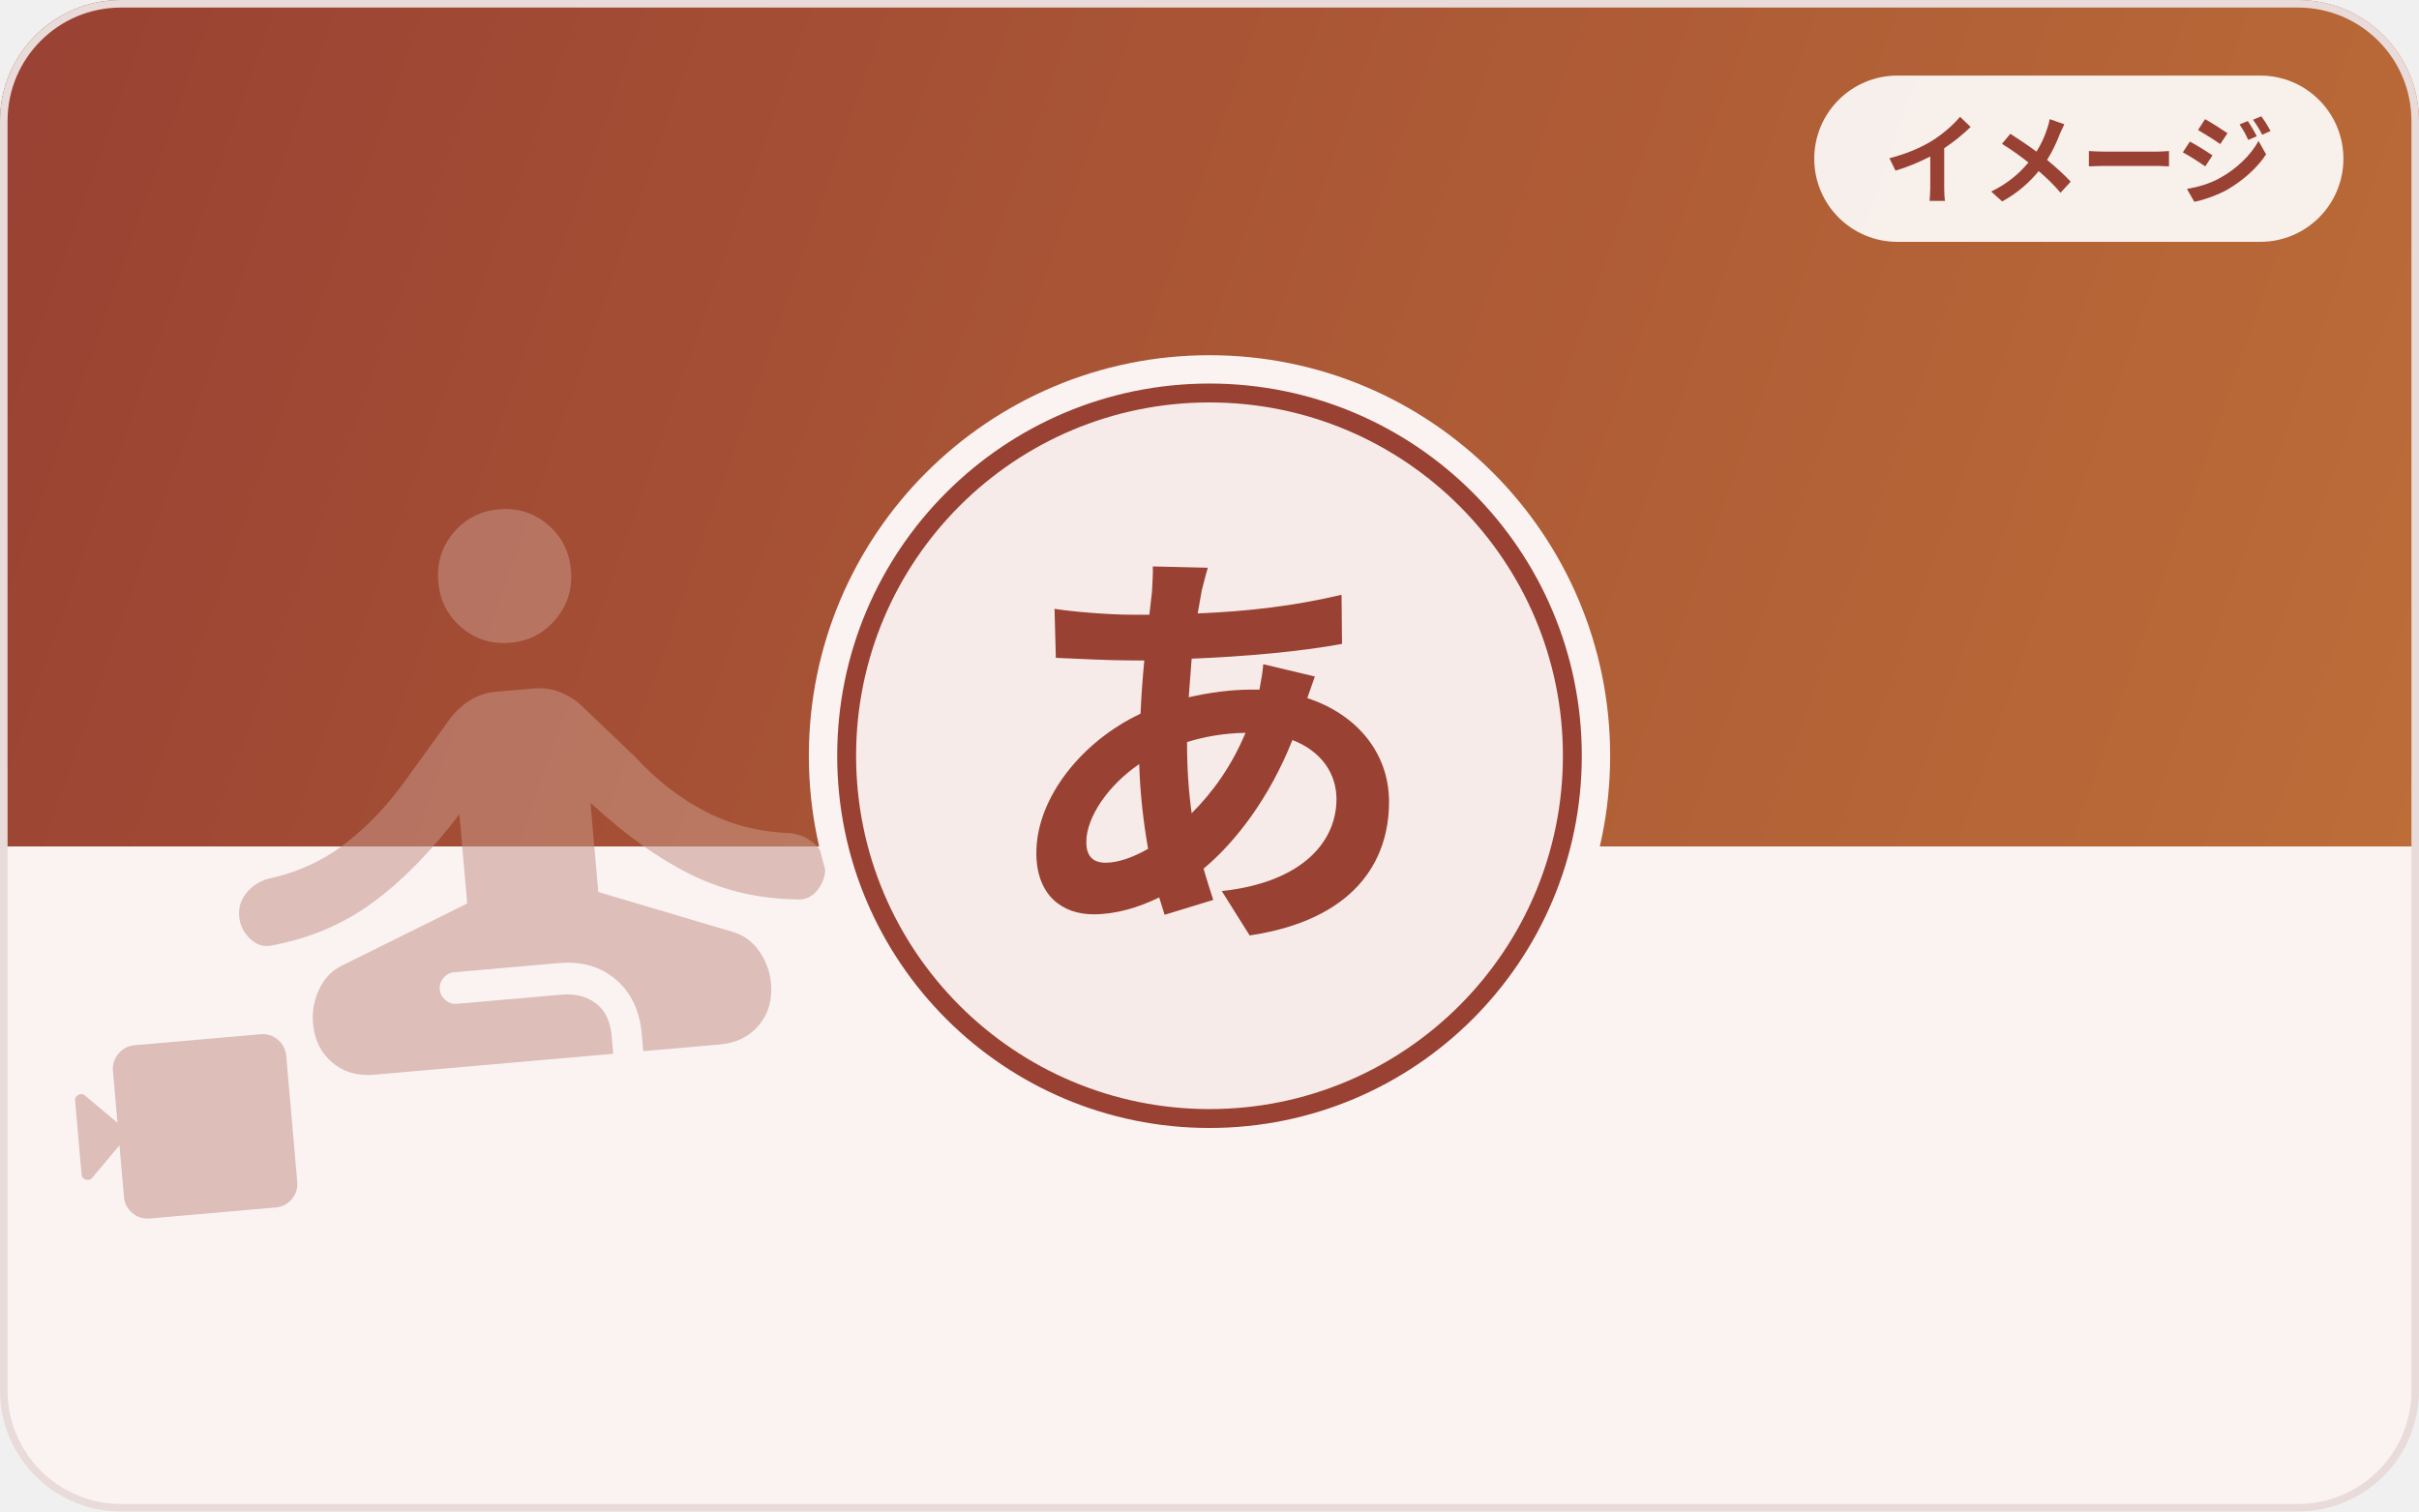
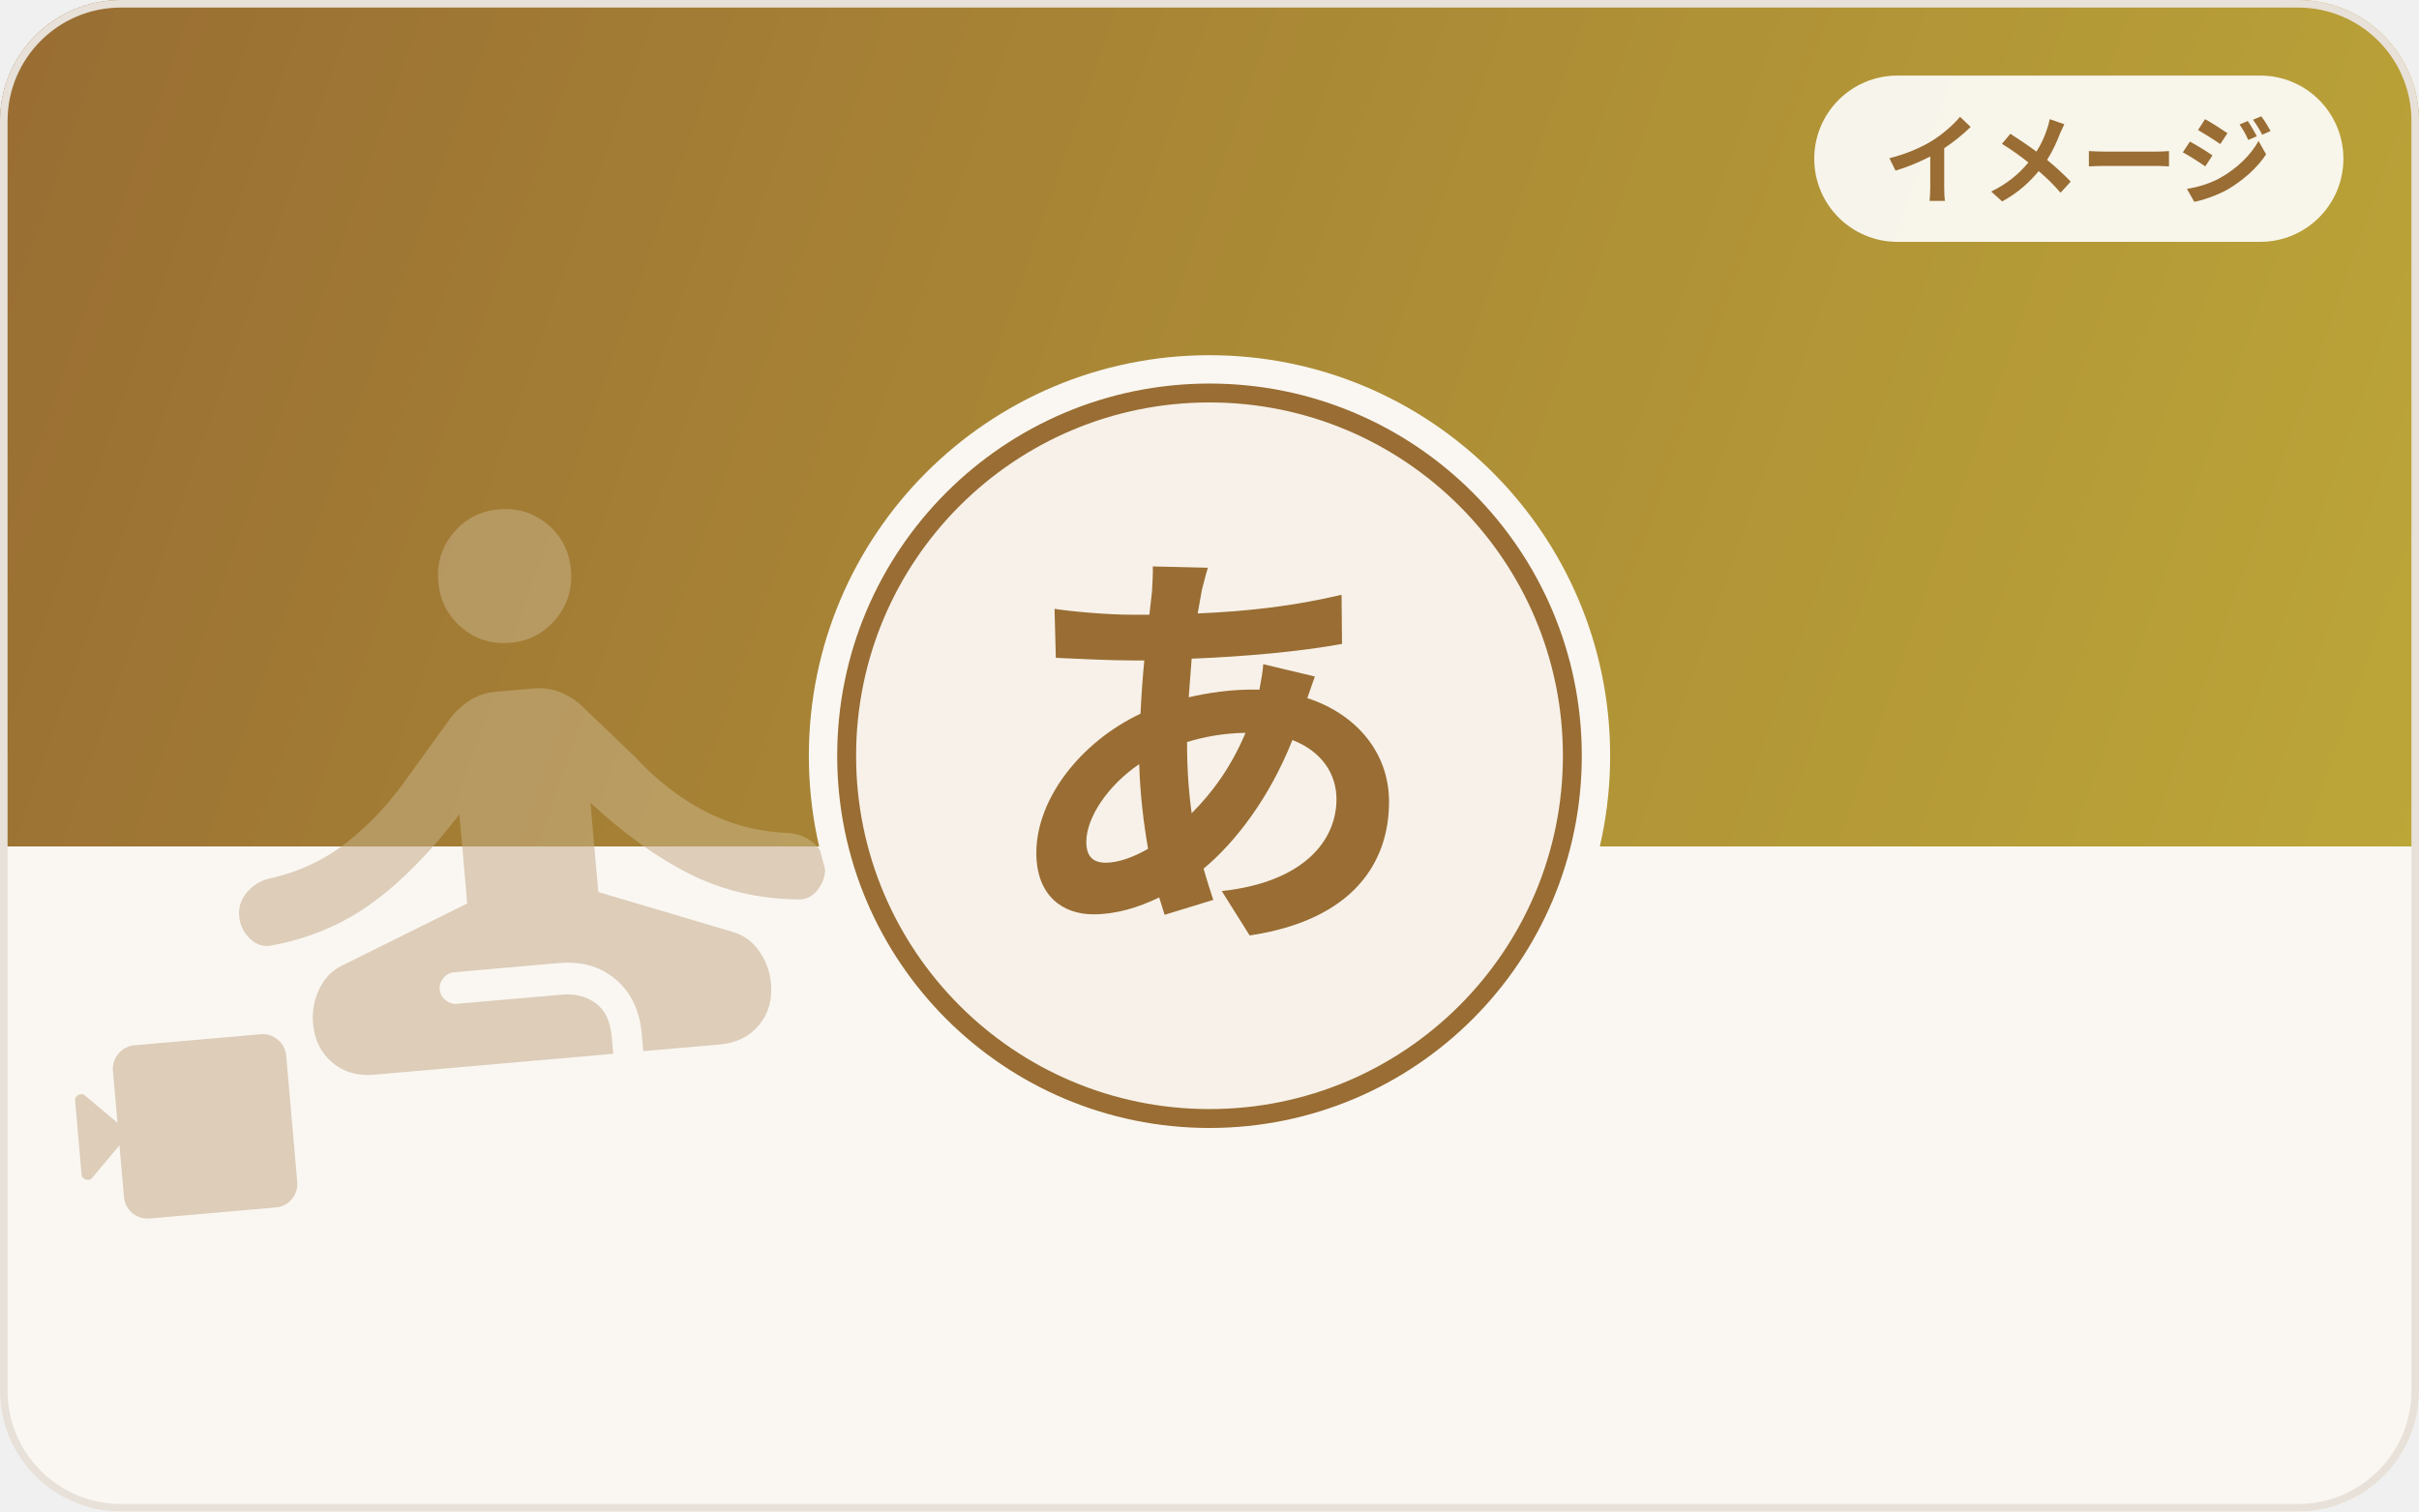
<svg xmlns="http://www.w3.org/2000/svg" viewBox="0 0 320 200" width="320" height="200" role="img" aria-label="あむぎりのイメージ画像">
  <defs>
    <linearGradient id="g31d4861f1b" gradientUnits="userSpaceOnUse" x1="0" y1="0" x2="320" y2="112">
-       <stop offset="0" stop-color="#994133" />
-       <stop offset="1" stop-color="#bc6d38" />
+       <stop offset="0" stop-color="#996d33" />
+       <stop offset="1" stop-color="#bca638" />
    </linearGradient>
    <clipPath id="c31d4861f1b">
      <rect x="0" y="0" width="320" height="200" rx="16" />
    </clipPath>
  </defs>
  <g clip-path="url(#c31d4861f1b)" font-family="'Hiragino Sans','Noto Sans JP','Yu Gothic',sans-serif">
-     <rect x="0" y="0" width="320" height="200" fill="#faf3f2" />
+     <rect x="0" y="0" width="320" height="200" fill="#faf7f2" />
    <rect x="0" y="0" width="320" height="112" fill="url(#g31d4861f1b)" />
    <defs>
      <g id="s31d4861f1b">
        <g transform="translate(0 -3) rotate(-5 44 50) translate(3.3682 3.8275) scale(0.92345) translate(88 0) scale(-1 1)">
          <g transform="translate(-9.58 93.09) scale(0.08871)">
            <path d="M261-149q-31.33 0-51.17-19.87Q190-188.74 190-220.13q0-21.87 11-41.37 11-19.5 31.23-27.5L397-354v-113q-59 65-117.63 100.84Q220.74-330.33 149-323q-16.38 3-28.19-9.89Q109-345.79 109-363q0-16.76 12-28.88Q133-404 150-407q57.37-7.13 103.69-36.57Q300-473 336-520l58-66q11.42-14 27.15-22.5Q436.87-617 456-617h48q19.13 0 35.35 9 16.23 9 27.65 23l58 67q38 45 83.31 74.43Q753.63-414.13 810-407q17 3 29 15.12T851-363q0 17.21-11.81 30.11Q827.38-320 811-323q-71.74-7.33-130.37-43.16Q622-402 563-467v113l166 65q19 8 30 27.45t11 41.25q0 31.3-19.83 51.3-19.84 20-51.17 20H396v-22q0-29 16.5-43.5T454-229h133q8 0 14-6t6-14q0-8-6-14t-14-6H454q-43 0-69.5 27T358-171v22h-97Zm219.25-528q-35.25 0-59.75-24.62T396-762q0-35.35 24.25-59.67Q444.5-846 479.75-846t59.75 24.46q24.5 24.46 24.5 60t-24.25 60.04Q515.5-677 480.25-677Z" />
          </g>
          <g transform="translate(60.48 97.52) scale(0.02817)">
            <path d="M149-135q-39.05 0-66.53-27.48Q55-189.95 55-229v-502q0-39.46 27.47-67.23Q109.95-826 149-826h502q39.46 0 67.23 27.77Q746-770.46 746-731v206l119-119q10-11 25.5-5.13Q906-643.25 906-628v296q0 15.25-15.5 21.12Q875-305 865-316L746-435v206q0 39.05-27.77 66.52Q690.46-135 651-135H149Z" />
          </g>
        </g>
      </g>
    </defs>
    <svg width="320" height="112">
      <g opacity="0.22">
        <use href="#s31d4861f1b" transform="translate(0 46) scale(1.28)" fill="#ffffff" />
      </g>
    </svg>
    <svg y="112" width="320" height="88">
      <g opacity="0.3">
-         <use href="#s31d4861f1b" transform="translate(0 -66) scale(1.28)" fill="#994133" />
+         <use href="#s31d4861f1b" transform="translate(0 -66) scale(1.28)" fill="#996d33" />
      </g>
    </svg>
-     <circle cx="160" cy="100" r="53" fill="#faf3f2" />
-     <circle cx="160" cy="100" r="48" fill="#f7ebe9" stroke="#994133" stroke-width="2.5" />
-     <text x="160" y="120.2" text-anchor="middle" font-size="56" font-weight="700" fill="#994133">あ</text>
+     <circle cx="160" cy="100" r="53" fill="#faf7f2" />
+     <circle cx="160" cy="100" r="48" fill="#f7f1e9" stroke="#996d33" stroke-width="2.5" />
+     <text x="160" y="120.2" text-anchor="middle" font-size="56" font-weight="700" fill="#996d33">あ</text>
    <rect x="240" y="10" width="70" height="22" rx="11" fill="#ffffff" fill-opacity="0.9" />
-     <text x="275" y="26" text-anchor="middle" font-size="13" font-weight="600" fill="#994133">イメージ</text>
+     <text x="275" y="26" text-anchor="middle" font-size="13" font-weight="600" fill="#996d33">イメージ</text>
  </g>
-   <rect x="0.5" y="0.5" width="319" height="199" rx="15.5" fill="none" stroke="#e8dbd9" />
+   <rect x="0.5" y="0.5" width="319" height="199" rx="15.5" fill="none" stroke="#e8e1d9" />
</svg>
